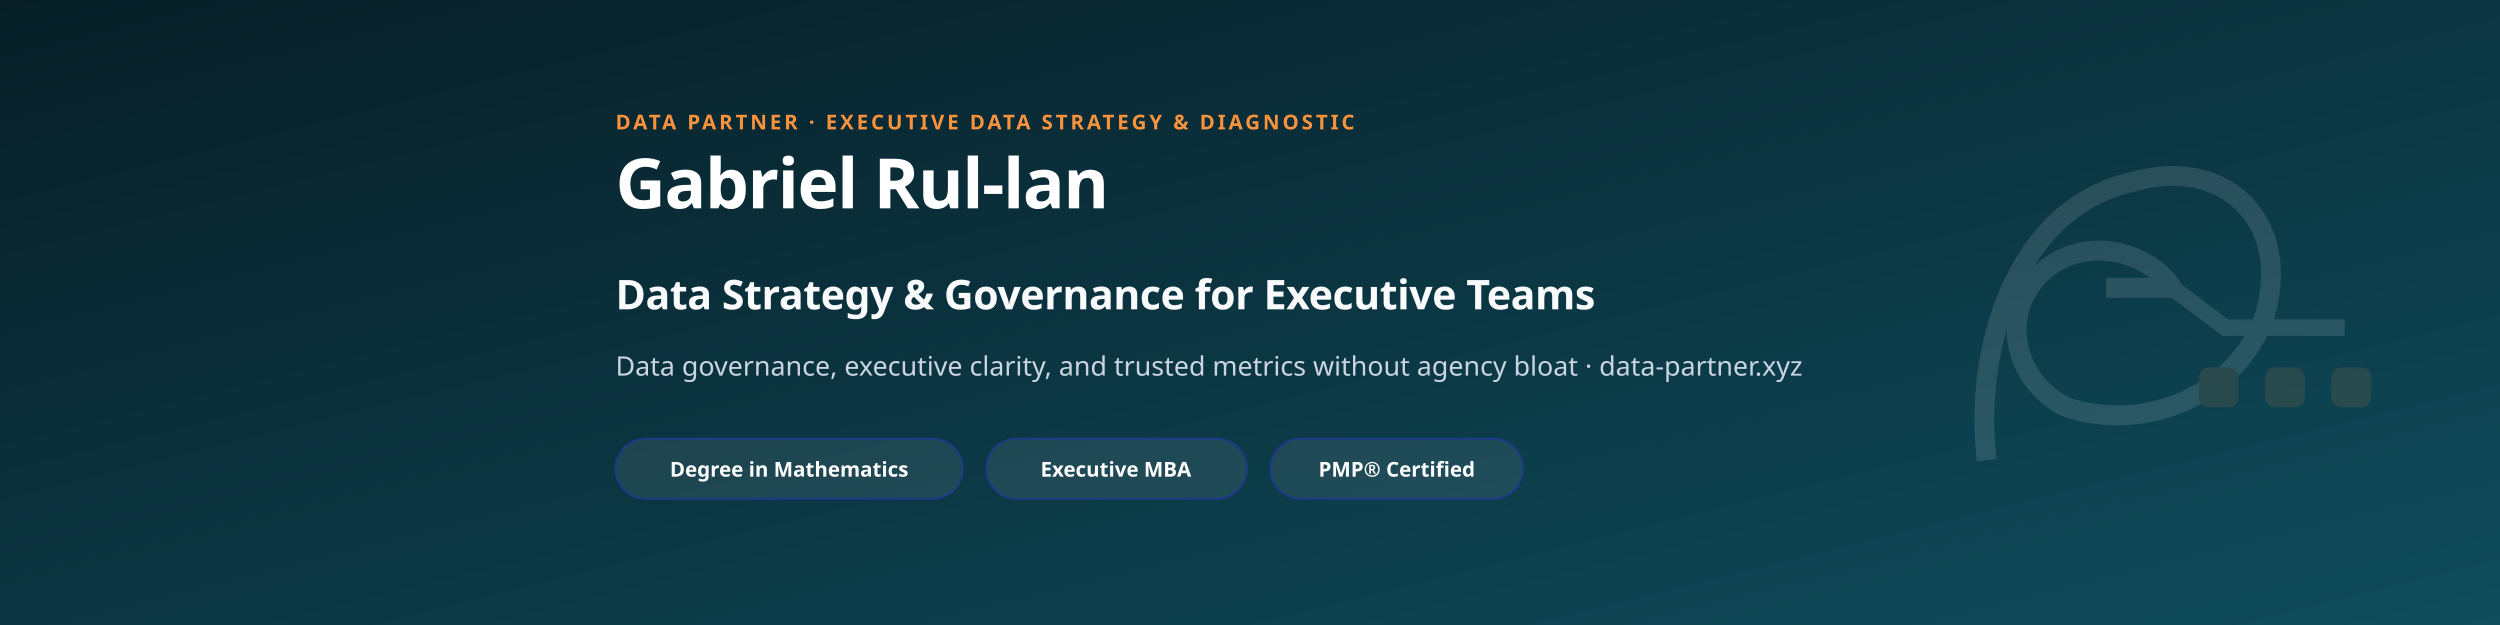
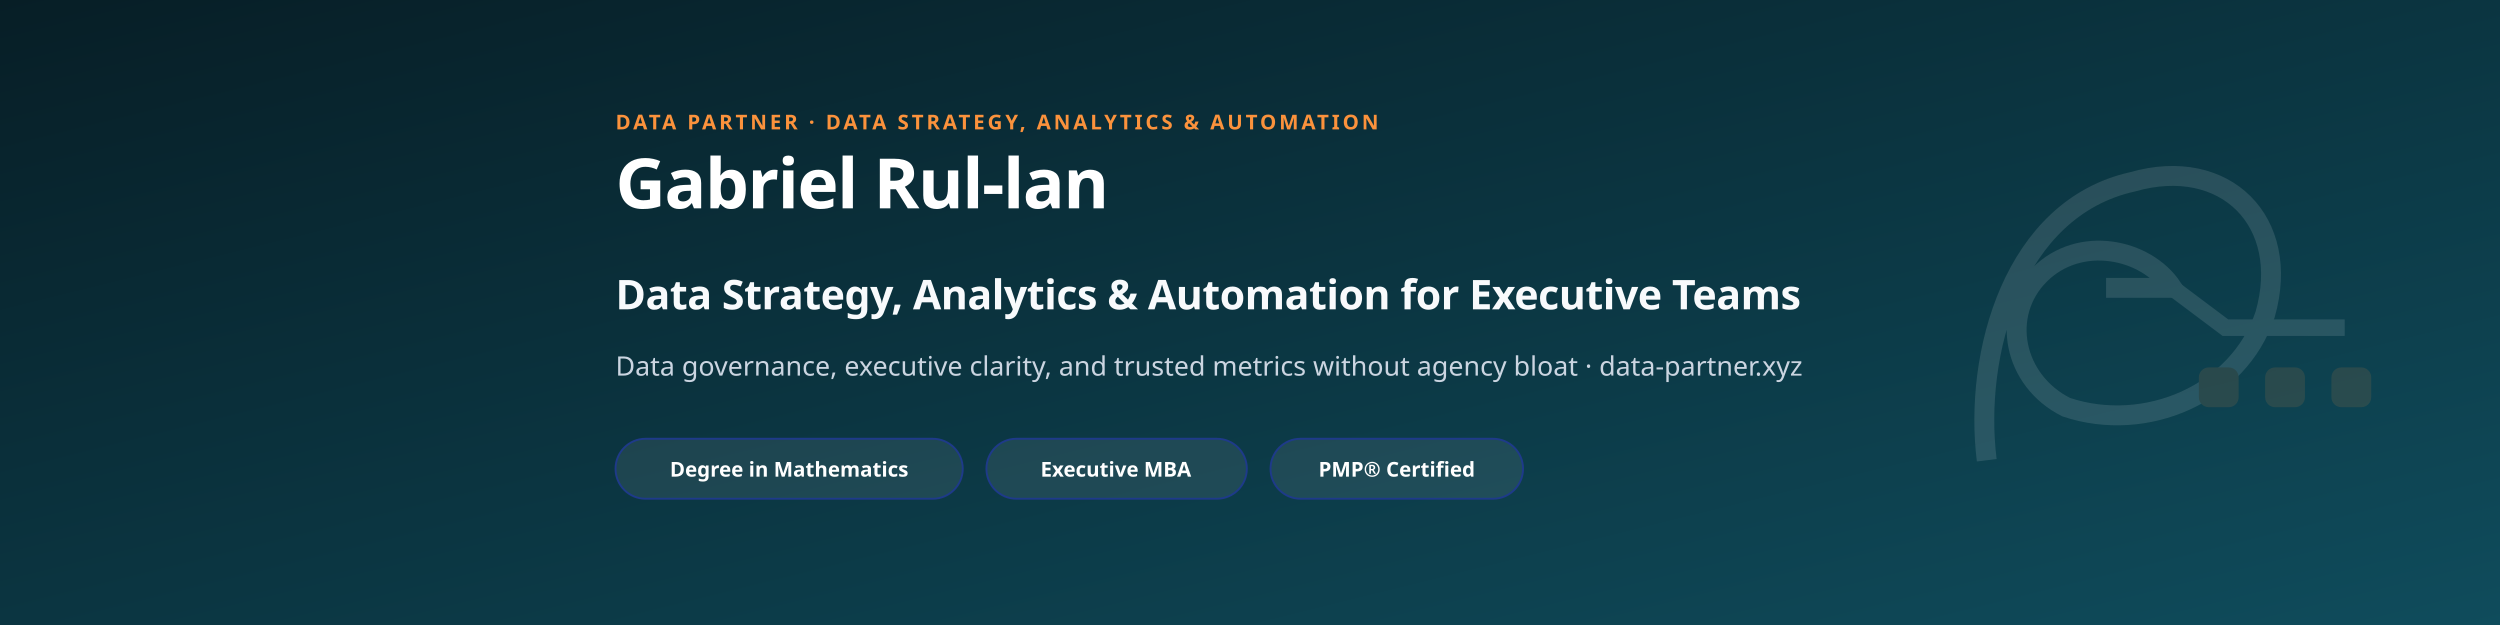
<svg xmlns="http://www.w3.org/2000/svg" width="1584" height="396" viewBox="0 0 1584 396" role="img" aria-label="Gabriel Rul-lan — LinkedIn Banner (P4)">
  <defs>
    <linearGradient id="bgGrad" x1="0%" y1="0%" x2="100%" y2="100%">
      <stop offset="0%" stop-color="#071E26" />
      <stop offset="100%" stop-color="#0F4C5C" />
    </linearGradient>
  </defs>
  <rect width="1584" height="396" fill="url(#bgGrad)" />
  <g transform="translate(1200, 48) scale(4.2)" opacity="0.12">
    <path d="M 14,58 C 12,42 18,20 36,16 C 50,12 60,22 56,36 C 52,48 38,54 26,50 C 18,46 16,36 22,30 C 28,24 38,26 42,32 L 32,32" fill="none" stroke="#FFFFFF" stroke-width="3" />
    <polyline points="42,32 50,38 68,38" fill="none" stroke="#FFFFFF" stroke-width="2.5" />
    <rect x="46" y="44" width="6" height="6" rx="1.5" fill="#FB923C" />
    <rect x="56" y="44" width="6" height="6" rx="1.5" fill="#FB923C" />
    <rect x="66" y="44" width="6" height="6" rx="1.5" fill="#FB923C" />
  </g>
  <g transform="translate(390, 0)">
-     <text x="0" y="82" font-family="'Sora', system-ui, sans-serif" font-size="13" font-weight="700" fill="#FB923C" letter-spacing="0.14em">DATA PARTNER · EXECUTIVE DATA STRATEGY &amp; DIAGNOSTIC</text>
+     <text x="0" y="82" font-family="'Sora', system-ui, sans-serif" font-size="13" font-weight="700" fill="#FB923C" letter-spacing="0.14em">DATA PARTNER · DATA STRATEGY, ANALYTICS &amp; AUTOMATION</text>
    <text x="0" y="132" font-family="'Sora', system-ui, sans-serif" font-size="44" font-weight="800" fill="#FFFFFF" letter-spacing="-0.02em">Gabriel Rul-lan</text>
-     <text x="0" y="196" font-family="'Sora', system-ui, sans-serif" font-size="26" font-weight="700" fill="#F8FAFC" letter-spacing="-0.01em">Data Strategy &amp; Governance for Executive Teams</text>
+     <text x="0" y="196" font-family="'Sora', system-ui, sans-serif" font-size="26" font-weight="700" fill="#F8FAFC" letter-spacing="-0.01em">Data Strategy, Analytics &amp; Automation for Executive Teams</text>
    <text x="0" y="238" font-family="'Sora', system-ui, sans-serif" font-size="17" font-weight="500" fill="#CBD5E1">Data governance, executive clarity, and trusted metrics without agency bloat · data-partner.xyz</text>
    <g transform="translate(0, 278)">
      <rect x="0" y="0" width="220" height="38" rx="19" fill="rgba(255,255,255,0.08)" stroke="#1E3A8A" stroke-width="1.2" />
      <text x="110" y="24" font-family="'Sora', system-ui, sans-serif" font-size="13" font-weight="600" text-anchor="middle" fill="#FFFFFF">Degree in Mathematics</text>
      <rect x="235" y="0" width="165" height="38" rx="19" fill="rgba(255,255,255,0.08)" stroke="#1E3A8A" stroke-width="1.2" />
      <text x="317" y="24" font-family="'Sora', system-ui, sans-serif" font-size="13" font-weight="600" text-anchor="middle" fill="#FFFFFF">Executive MBA</text>
      <rect x="415" y="0" width="160" height="38" rx="19" fill="rgba(255,255,255,0.08)" stroke="#1E3A8A" stroke-width="1.2" />
      <text x="495" y="24" font-family="'Sora', system-ui, sans-serif" font-size="13" font-weight="600" text-anchor="middle" fill="#FFFFFF">PMP® Certified</text>
    </g>
  </g>
</svg>
